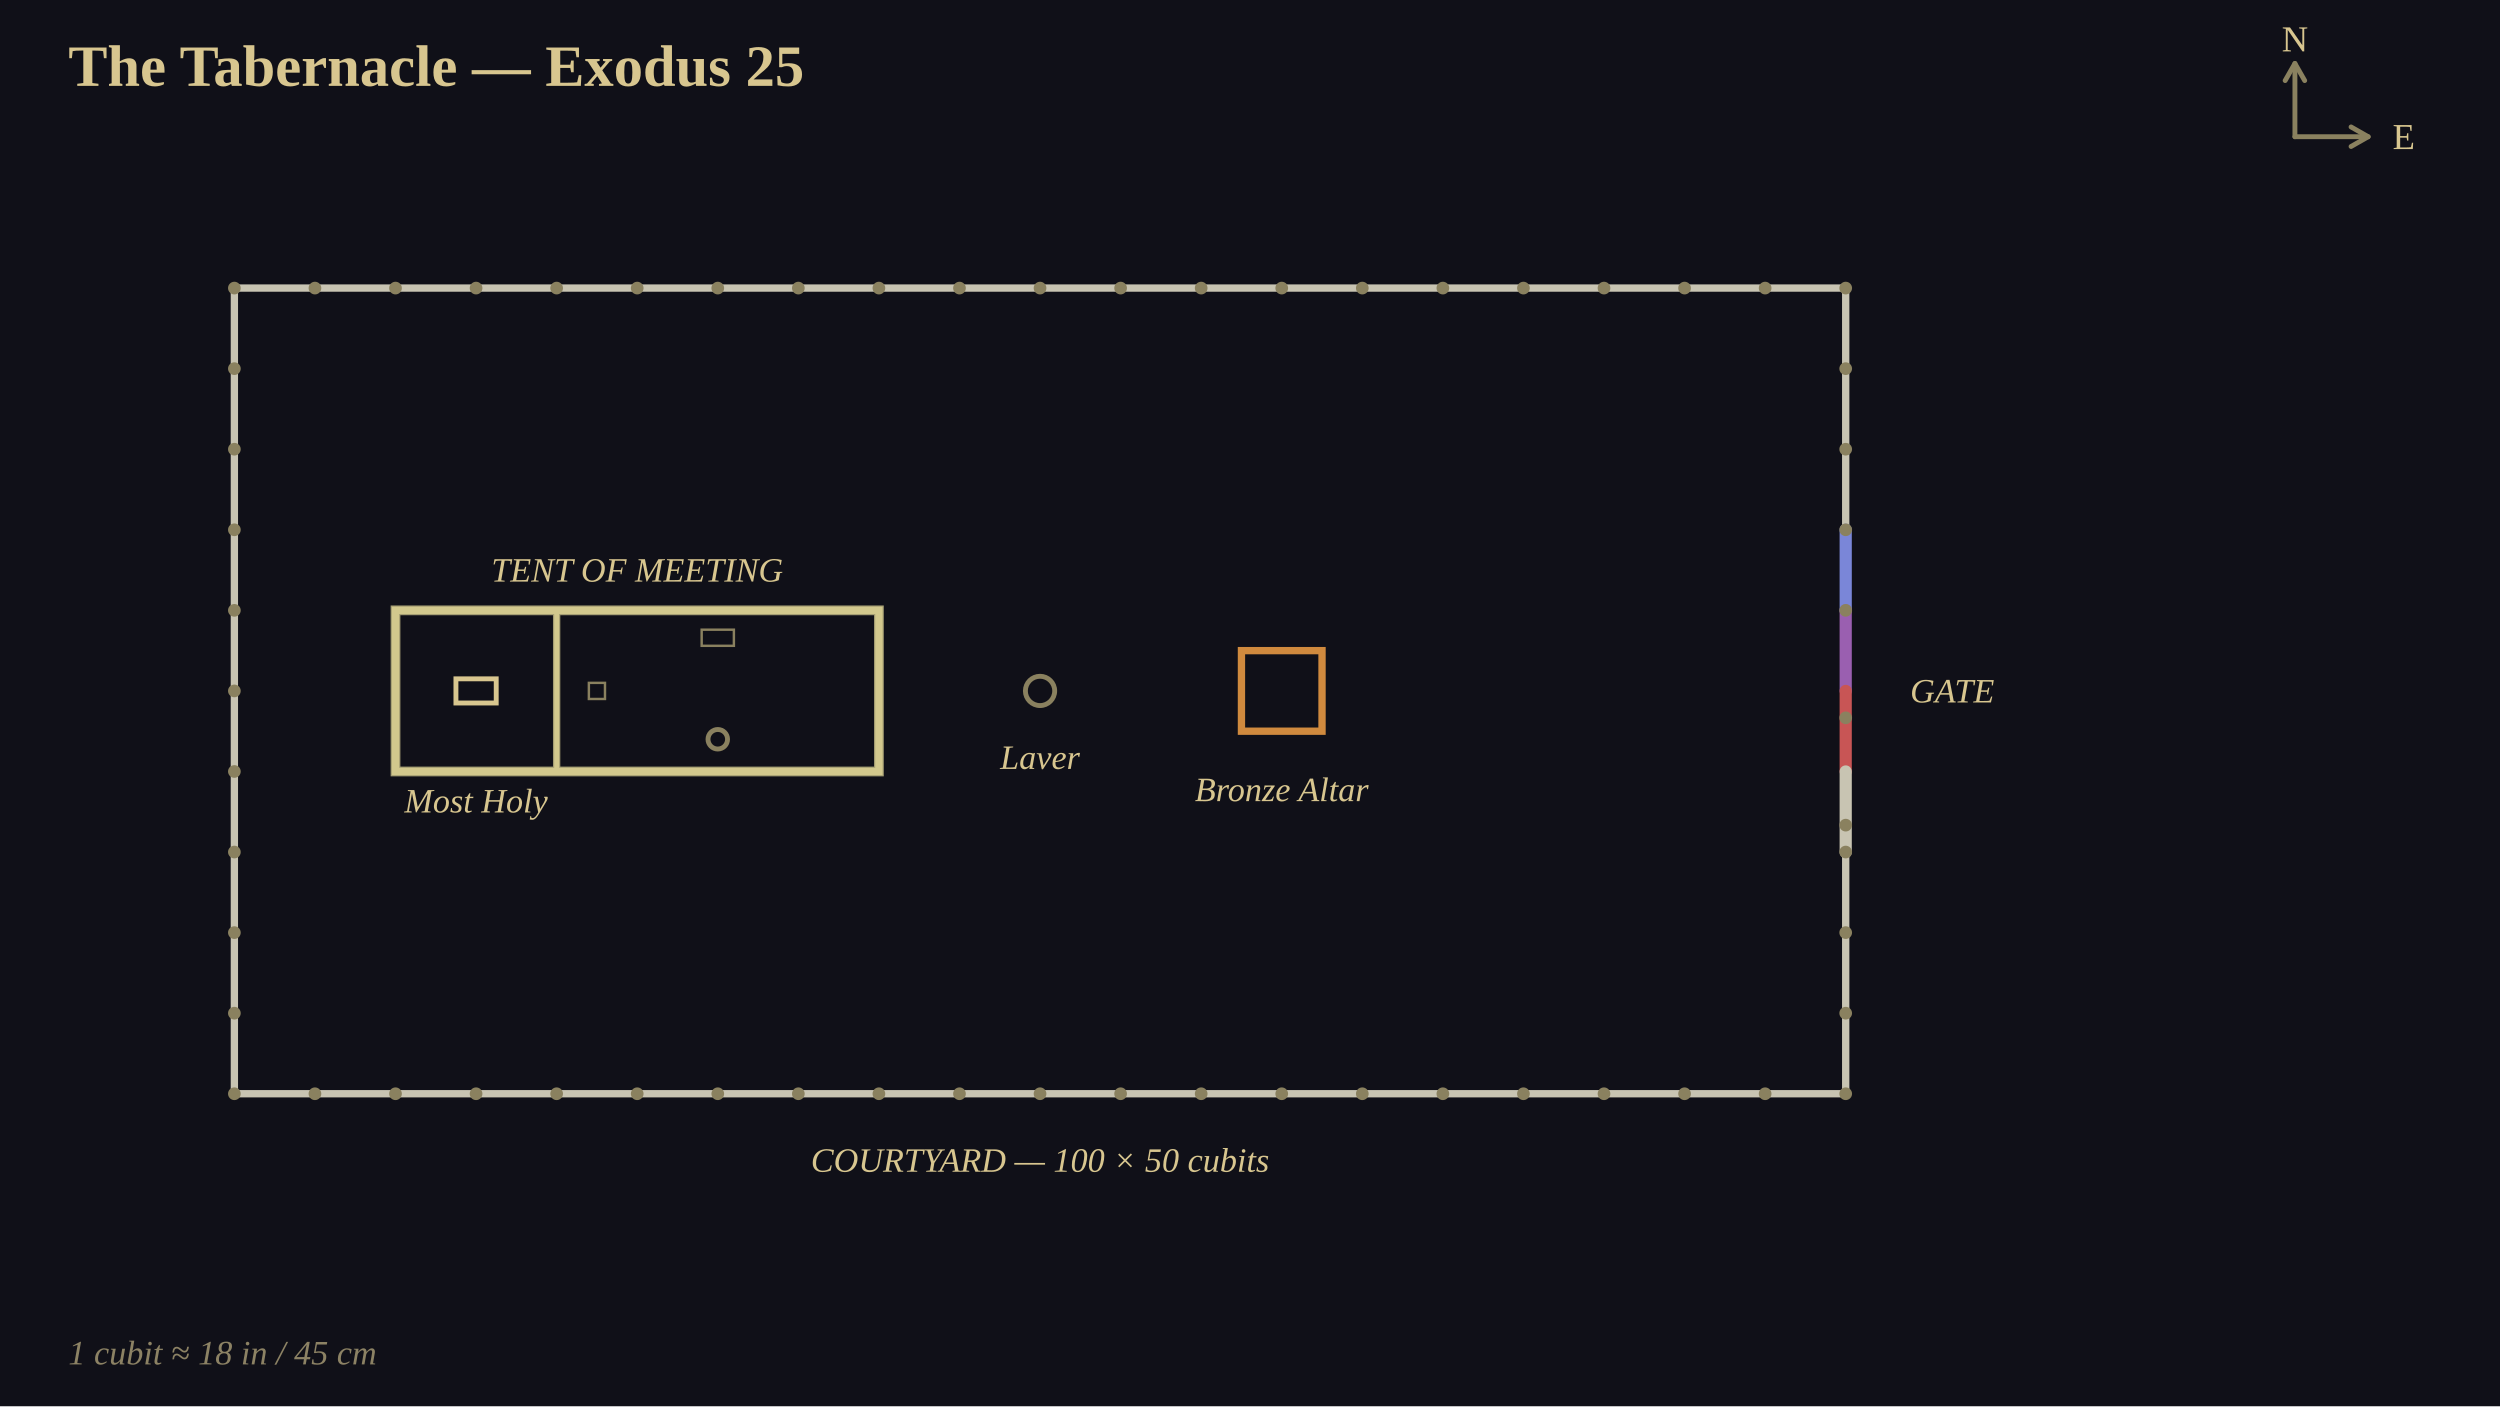
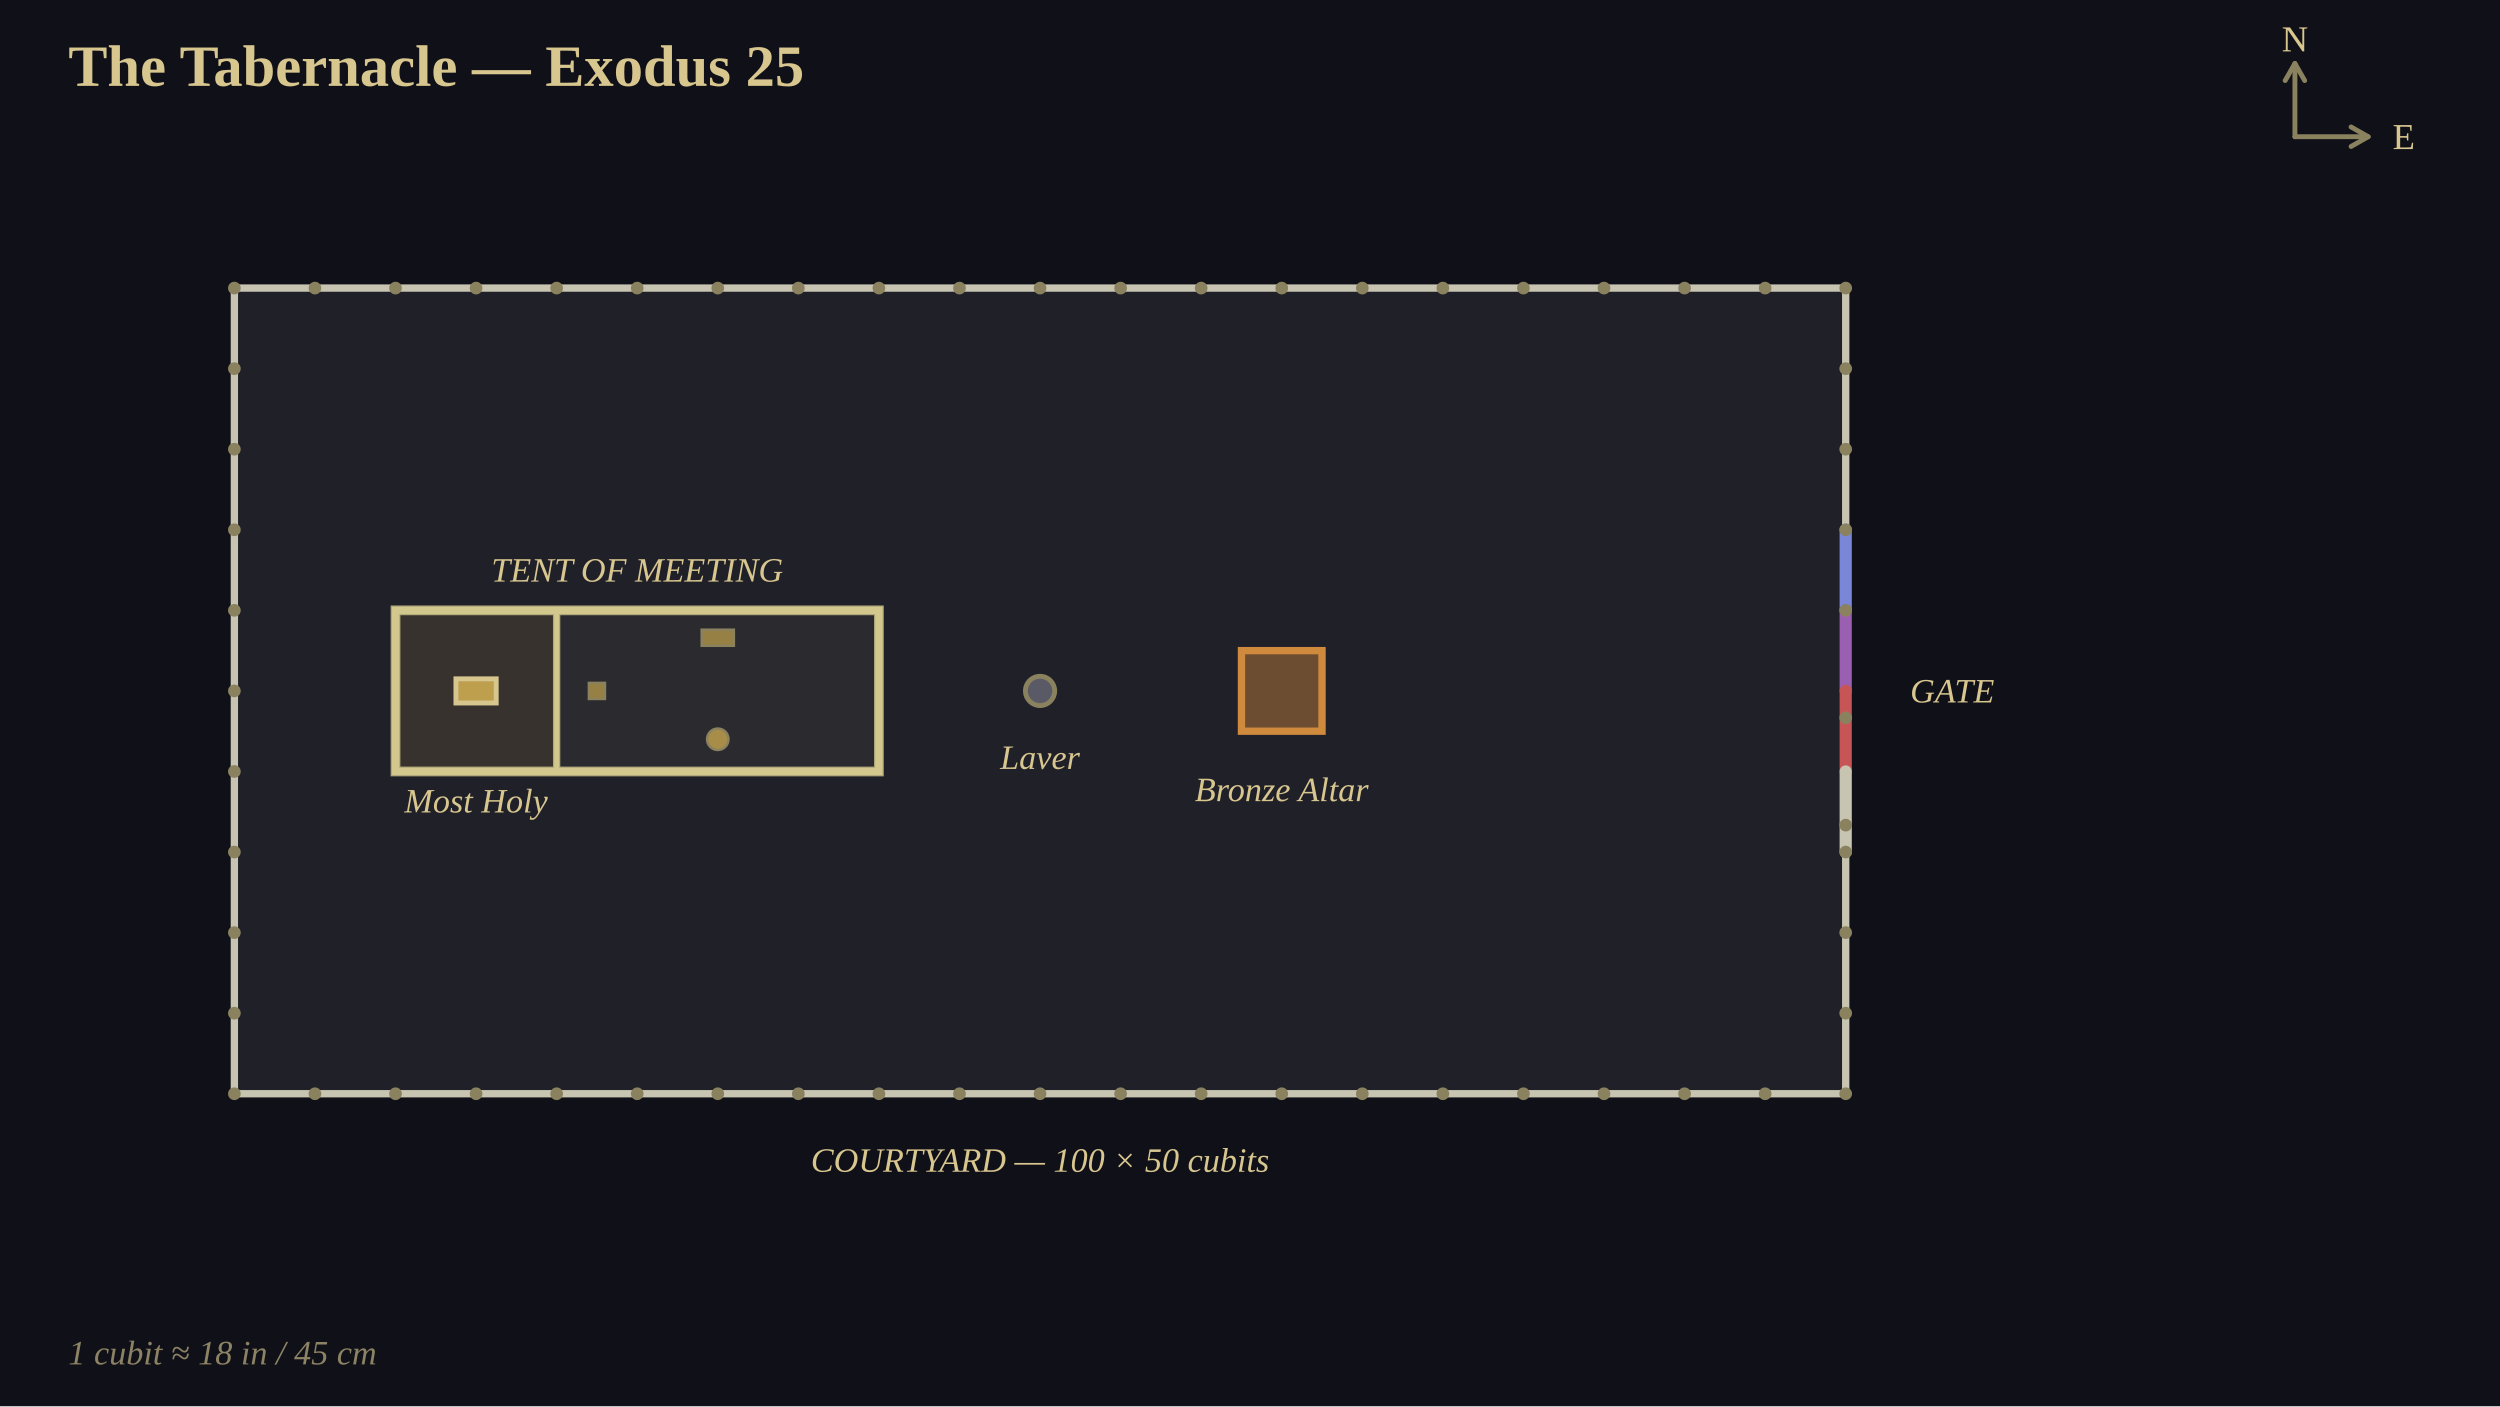
<svg xmlns="http://www.w3.org/2000/svg" viewBox="0 0 1024 576" width="1024" height="576" font-family="Georgia, 'Times New Roman', serif">
  <rect x="0" y="0" width="1024" height="576" fill="rgb(16,16,24)" />
+   <rect x="96" y="118" width="660" height="330" fill="rgb(32,32,41)" />
+   <rect x="162" y="250" width="198" height="66" fill="rgb(43,42,47)" />
+   <rect x="162" y="250" width="66" height="66" fill="rgb(55,50,45)" />
  <polyline points="96,118 756,118" stroke-linejoin="round" stroke-linecap="round" fill="none" stroke="rgb(200,196,178)" stroke-width="3" />
  <polyline points="96,448 756,448" stroke-linejoin="round" stroke-linecap="round" fill="none" stroke="rgb(200,196,178)" stroke-width="3" />
  <polyline points="96,118 96,448" stroke-linejoin="round" stroke-linecap="round" fill="none" stroke="rgb(200,196,178)" stroke-width="3" />
  <polyline points="756,118 756,217" stroke-linejoin="round" stroke-linecap="round" fill="none" stroke="rgb(200,196,178)" stroke-width="3" />
  <polyline points="756,349 756,448" stroke-linejoin="round" stroke-linecap="round" fill="none" stroke="rgb(200,196,178)" stroke-width="3" />
  <polyline points="756,217 756,250" stroke-linejoin="round" stroke-linecap="round" fill="none" stroke="rgb(122,134,216)" stroke-width="5" />
  <polyline points="756,250 756,283" stroke-linejoin="round" stroke-linecap="round" fill="none" stroke="rgb(154,95,176)" stroke-width="5" />
  <polyline points="756,283 756,316" stroke-linejoin="round" stroke-linecap="round" fill="none" stroke="rgb(200,85,85)" stroke-width="5" />
  <polyline points="756,316 756,349" stroke-linejoin="round" stroke-linecap="round" fill="none" stroke="rgb(200,196,178)" stroke-width="5" />
  <ellipse cx="96" cy="118" rx="2.6" ry="2.6" fill="rgb(138,129,95)" />
  <ellipse cx="129" cy="118" rx="2.6" ry="2.6" fill="rgb(138,129,95)" />
  <ellipse cx="162" cy="118" rx="2.6" ry="2.6" fill="rgb(138,129,95)" />
  <ellipse cx="195" cy="118" rx="2.6" ry="2.6" fill="rgb(138,129,95)" />
  <ellipse cx="228" cy="118" rx="2.6" ry="2.6" fill="rgb(138,129,95)" />
  <ellipse cx="261" cy="118" rx="2.6" ry="2.6" fill="rgb(138,129,95)" />
  <ellipse cx="294" cy="118" rx="2.6" ry="2.6" fill="rgb(138,129,95)" />
  <ellipse cx="327" cy="118" rx="2.6" ry="2.6" fill="rgb(138,129,95)" />
  <ellipse cx="360" cy="118" rx="2.6" ry="2.6" fill="rgb(138,129,95)" />
  <ellipse cx="393" cy="118" rx="2.6" ry="2.6" fill="rgb(138,129,95)" />
  <ellipse cx="426" cy="118" rx="2.6" ry="2.6" fill="rgb(138,129,95)" />
  <ellipse cx="459" cy="118" rx="2.6" ry="2.6" fill="rgb(138,129,95)" />
  <ellipse cx="492" cy="118" rx="2.6" ry="2.6" fill="rgb(138,129,95)" />
  <ellipse cx="525" cy="118" rx="2.6" ry="2.6" fill="rgb(138,129,95)" />
  <ellipse cx="558" cy="118" rx="2.6" ry="2.6" fill="rgb(138,129,95)" />
  <ellipse cx="591" cy="118" rx="2.6" ry="2.6" fill="rgb(138,129,95)" />
  <ellipse cx="624" cy="118" rx="2.6" ry="2.6" fill="rgb(138,129,95)" />
  <ellipse cx="657" cy="118" rx="2.6" ry="2.6" fill="rgb(138,129,95)" />
  <ellipse cx="690" cy="118" rx="2.6" ry="2.6" fill="rgb(138,129,95)" />
  <ellipse cx="723" cy="118" rx="2.6" ry="2.6" fill="rgb(138,129,95)" />
  <ellipse cx="756" cy="118" rx="2.6" ry="2.6" fill="rgb(138,129,95)" />
  <ellipse cx="96" cy="448" rx="2.6" ry="2.6" fill="rgb(138,129,95)" />
  <ellipse cx="129" cy="448" rx="2.6" ry="2.6" fill="rgb(138,129,95)" />
  <ellipse cx="162" cy="448" rx="2.6" ry="2.6" fill="rgb(138,129,95)" />
  <ellipse cx="195" cy="448" rx="2.6" ry="2.6" fill="rgb(138,129,95)" />
  <ellipse cx="228" cy="448" rx="2.6" ry="2.6" fill="rgb(138,129,95)" />
  <ellipse cx="261" cy="448" rx="2.6" ry="2.6" fill="rgb(138,129,95)" />
  <ellipse cx="294" cy="448" rx="2.6" ry="2.6" fill="rgb(138,129,95)" />
  <ellipse cx="327" cy="448" rx="2.6" ry="2.6" fill="rgb(138,129,95)" />
  <ellipse cx="360" cy="448" rx="2.6" ry="2.6" fill="rgb(138,129,95)" />
  <ellipse cx="393" cy="448" rx="2.6" ry="2.6" fill="rgb(138,129,95)" />
  <ellipse cx="426" cy="448" rx="2.6" ry="2.6" fill="rgb(138,129,95)" />
  <ellipse cx="459" cy="448" rx="2.6" ry="2.6" fill="rgb(138,129,95)" />
  <ellipse cx="492" cy="448" rx="2.6" ry="2.6" fill="rgb(138,129,95)" />
  <ellipse cx="525" cy="448" rx="2.6" ry="2.6" fill="rgb(138,129,95)" />
  <ellipse cx="558" cy="448" rx="2.6" ry="2.6" fill="rgb(138,129,95)" />
  <ellipse cx="591" cy="448" rx="2.6" ry="2.6" fill="rgb(138,129,95)" />
  <ellipse cx="624" cy="448" rx="2.6" ry="2.6" fill="rgb(138,129,95)" />
  <ellipse cx="657" cy="448" rx="2.6" ry="2.6" fill="rgb(138,129,95)" />
  <ellipse cx="690" cy="448" rx="2.6" ry="2.6" fill="rgb(138,129,95)" />
  <ellipse cx="723" cy="448" rx="2.6" ry="2.6" fill="rgb(138,129,95)" />
  <ellipse cx="756" cy="448" rx="2.6" ry="2.6" fill="rgb(138,129,95)" />
  <ellipse cx="96" cy="151" rx="2.6" ry="2.6" fill="rgb(138,129,95)" />
  <ellipse cx="96" cy="184" rx="2.6" ry="2.6" fill="rgb(138,129,95)" />
  <ellipse cx="96" cy="217" rx="2.6" ry="2.6" fill="rgb(138,129,95)" />
  <ellipse cx="96" cy="250" rx="2.6" ry="2.6" fill="rgb(138,129,95)" />
  <ellipse cx="96" cy="283" rx="2.6" ry="2.6" fill="rgb(138,129,95)" />
  <ellipse cx="96" cy="316" rx="2.6" ry="2.6" fill="rgb(138,129,95)" />
  <ellipse cx="96" cy="349" rx="2.6" ry="2.6" fill="rgb(138,129,95)" />
  <ellipse cx="96" cy="382" rx="2.6" ry="2.6" fill="rgb(138,129,95)" />
  <ellipse cx="96" cy="415" rx="2.6" ry="2.6" fill="rgb(138,129,95)" />
  <ellipse cx="756" cy="151" rx="2.6" ry="2.6" fill="rgb(138,129,95)" />
  <ellipse cx="756" cy="184" rx="2.6" ry="2.6" fill="rgb(138,129,95)" />
  <ellipse cx="756" cy="217" rx="2.6" ry="2.6" fill="rgb(138,129,95)" />
  <ellipse cx="756" cy="250" rx="2.6" ry="2.6" fill="rgb(138,129,95)" />
  <ellipse cx="756" cy="294.02" rx="2.6" ry="2.6" fill="rgb(138,129,95)" />
  <ellipse cx="756" cy="337.98" rx="2.6" ry="2.6" fill="rgb(138,129,95)" />
  <ellipse cx="756" cy="349" rx="2.6" ry="2.6" fill="rgb(138,129,95)" />
  <ellipse cx="756" cy="382" rx="2.6" ry="2.6" fill="rgb(138,129,95)" />
  <ellipse cx="756" cy="415" rx="2.6" ry="2.6" fill="rgb(138,129,95)" />
  <rect x="162" y="250" width="198" height="66" fill="none" stroke="rgb(138,129,95)" stroke-width="3" />
  <polyline points="228,250 228,316" stroke-linejoin="round" stroke-linecap="round" fill="none" stroke="rgb(138,129,95)" stroke-width="2" />
-   <rect x="186.75" y="278.05" width="16.5" height="9.9" fill="none" stroke="rgb(216,198,143)" stroke-width="2" />
-   <rect x="241.2" y="279.7" width="6.6" height="6.6" fill="none" stroke="rgb(138,129,95)" stroke-width="1" />
-   <rect x="287.4" y="257.92" width="13.2" height="6.6" fill="none" stroke="rgb(138,129,95)" stroke-width="1" />
-   <ellipse cx="294" cy="302.8" rx="4" ry="4" fill="none" stroke="rgb(138,129,95)" stroke-width="2" />
-   <ellipse cx="426" cy="283" rx="6" ry="6" fill="none" stroke="rgb(138,129,95)" stroke-width="2" />
-   <rect x="508.5" y="266.5" width="33" height="33" fill="none" stroke="rgb(208,138,62)" stroke-width="3" />
+   <rect x="186.75" y="278.05" width="16.5" height="9.9" fill="rgb(190,159,78)" stroke="rgb(216,198,143)" stroke-width="2" />
+   <rect x="241.2" y="279.7" width="6.6" height="6.6" fill="rgb(151,128,68)" stroke="rgb(138,129,95)" stroke-width="1" />
+   <rect x="287.4" y="257.92" width="13.2" height="6.6" fill="rgb(151,128,68)" stroke="rgb(138,129,95)" stroke-width="1" />
+   <ellipse cx="294" cy="302.8" rx="4.4" ry="4.4" fill="rgb(167,141,72)" stroke="rgb(138,129,95)" stroke-width="1" />
+   <ellipse cx="426" cy="283" rx="6" ry="6" fill="rgb(89,90,101)" stroke="rgb(138,129,95)" stroke-width="2" />
+   <rect x="508.5" y="266.5" width="33" height="33" fill="rgb(109,77,49)" stroke="rgb(208,138,62)" stroke-width="3" />
  <text x="261" y="233.5" font-size="14" text-anchor="middle" dominant-baseline="central" fill="rgb(216,198,143)" font-family="Georgia, 'Times New Roman', serif" font-style="italic">TENT OF MEETING</text>
  <text x="195" y="323.92" font-size="14" text-anchor="middle" dominant-baseline="text-before-edge" fill="rgb(216,198,143)" font-family="Georgia, 'Times New Roman', serif" font-style="italic">Most Holy</text>
  <text x="525" y="319.3" font-size="14" text-anchor="middle" dominant-baseline="text-before-edge" fill="rgb(216,198,143)" font-family="Georgia, 'Times New Roman', serif" font-style="italic">Bronze Altar</text>
  <text x="426" y="306.1" font-size="14" text-anchor="middle" dominant-baseline="text-before-edge" fill="rgb(216,198,143)" font-family="Georgia, 'Times New Roman', serif" font-style="italic">Laver</text>
  <text x="782.4" y="283" font-size="14" text-anchor="start" dominant-baseline="central" fill="rgb(216,198,143)" font-family="Georgia, 'Times New Roman', serif" font-style="italic">GATE</text>
  <text x="426" y="471.1" font-size="14" text-anchor="middle" dominant-baseline="text-before-edge" fill="rgb(216,198,143)" font-family="Georgia, 'Times New Roman', serif" font-style="italic">COURTYARD  —  100 × 50 cubits</text>
  <polyline points="940,56 940,26" stroke-linejoin="round" stroke-linecap="round" fill="none" stroke="rgb(138,129,95)" stroke-width="2" />
  <polyline points="936,33 940,26 944,33" stroke-linejoin="round" stroke-linecap="round" fill="none" stroke="rgb(138,129,95)" stroke-width="2" />
  <polyline points="940,56 970,56" stroke-linejoin="round" stroke-linecap="round" fill="none" stroke="rgb(138,129,95)" stroke-width="2" />
  <polyline points="963,52 970,56 963,60" stroke-linejoin="round" stroke-linecap="round" fill="none" stroke="rgb(138,129,95)" stroke-width="2" />
  <text x="940" y="16" font-size="15" text-anchor="middle" dominant-baseline="central" fill="rgb(216,198,143)" font-family="Georgia, 'Times New Roman', serif">N</text>
  <text x="980" y="56" font-size="15" text-anchor="start" dominant-baseline="central" fill="rgb(216,198,143)" font-family="Georgia, 'Times New Roman', serif">E</text>
  <text x="28" y="20" font-size="24" text-anchor="start" dominant-baseline="text-before-edge" fill="rgb(216,198,143)" font-family="Georgia, 'Times New Roman', serif" font-weight="bold">The Tabernacle — Exodus 25</text>
  <text x="28" y="550" font-size="14" text-anchor="start" dominant-baseline="text-before-edge" fill="rgb(140,130,100)" font-family="Georgia, 'Times New Roman', serif" font-style="italic">1 cubit ≈ 18 in / 45 cm</text>
  <g opacity="0.62">
    <animate attributeName="opacity" values="0.62;1.0;0.62" dur="2.1s" begin="0s" repeatCount="indefinite" calcMode="spline" keyTimes="0;0.5;1" keySplines="0.4 0 0.6 1;0.4 0 0.6 1" />
    <rect x="162" y="250" width="198" height="66" fill="none" stroke="rgb(255,244,170)" stroke-width="4" />
    <polyline points="228,250 228,316" stroke-linejoin="round" stroke-linecap="round" fill="none" stroke="rgb(255,244,170)" stroke-width="3" />
  </g>
</svg>
